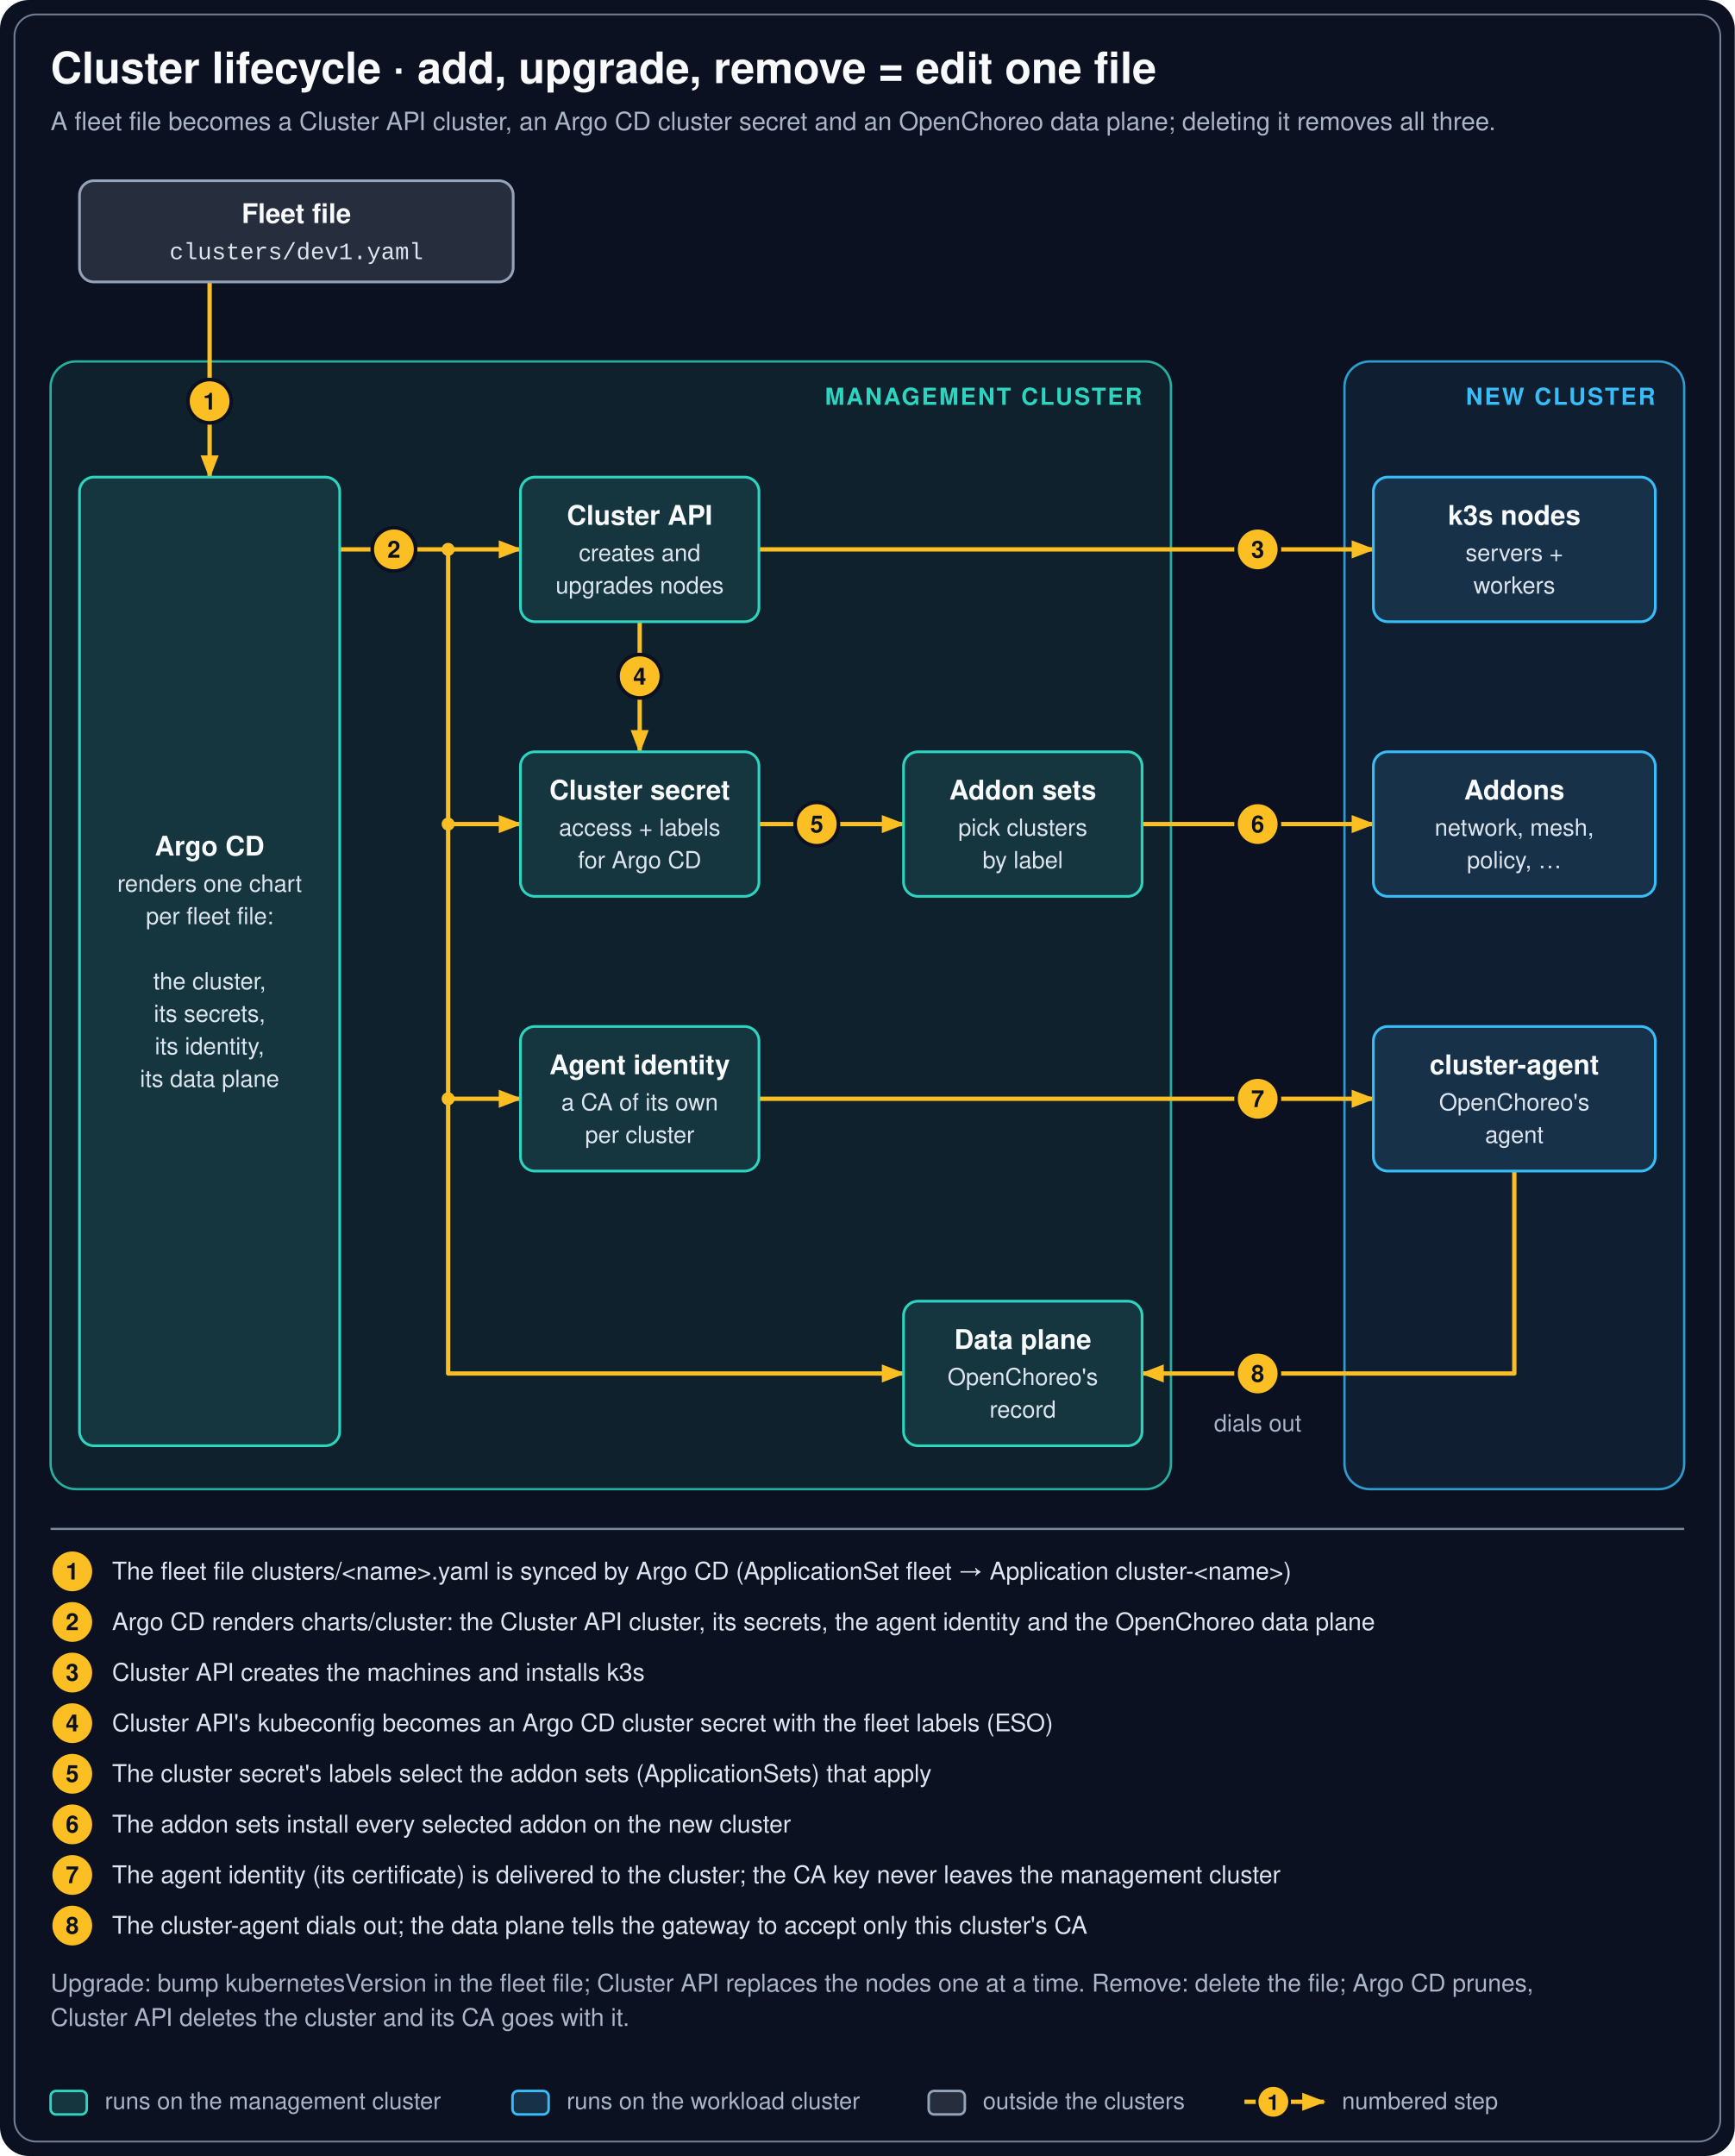
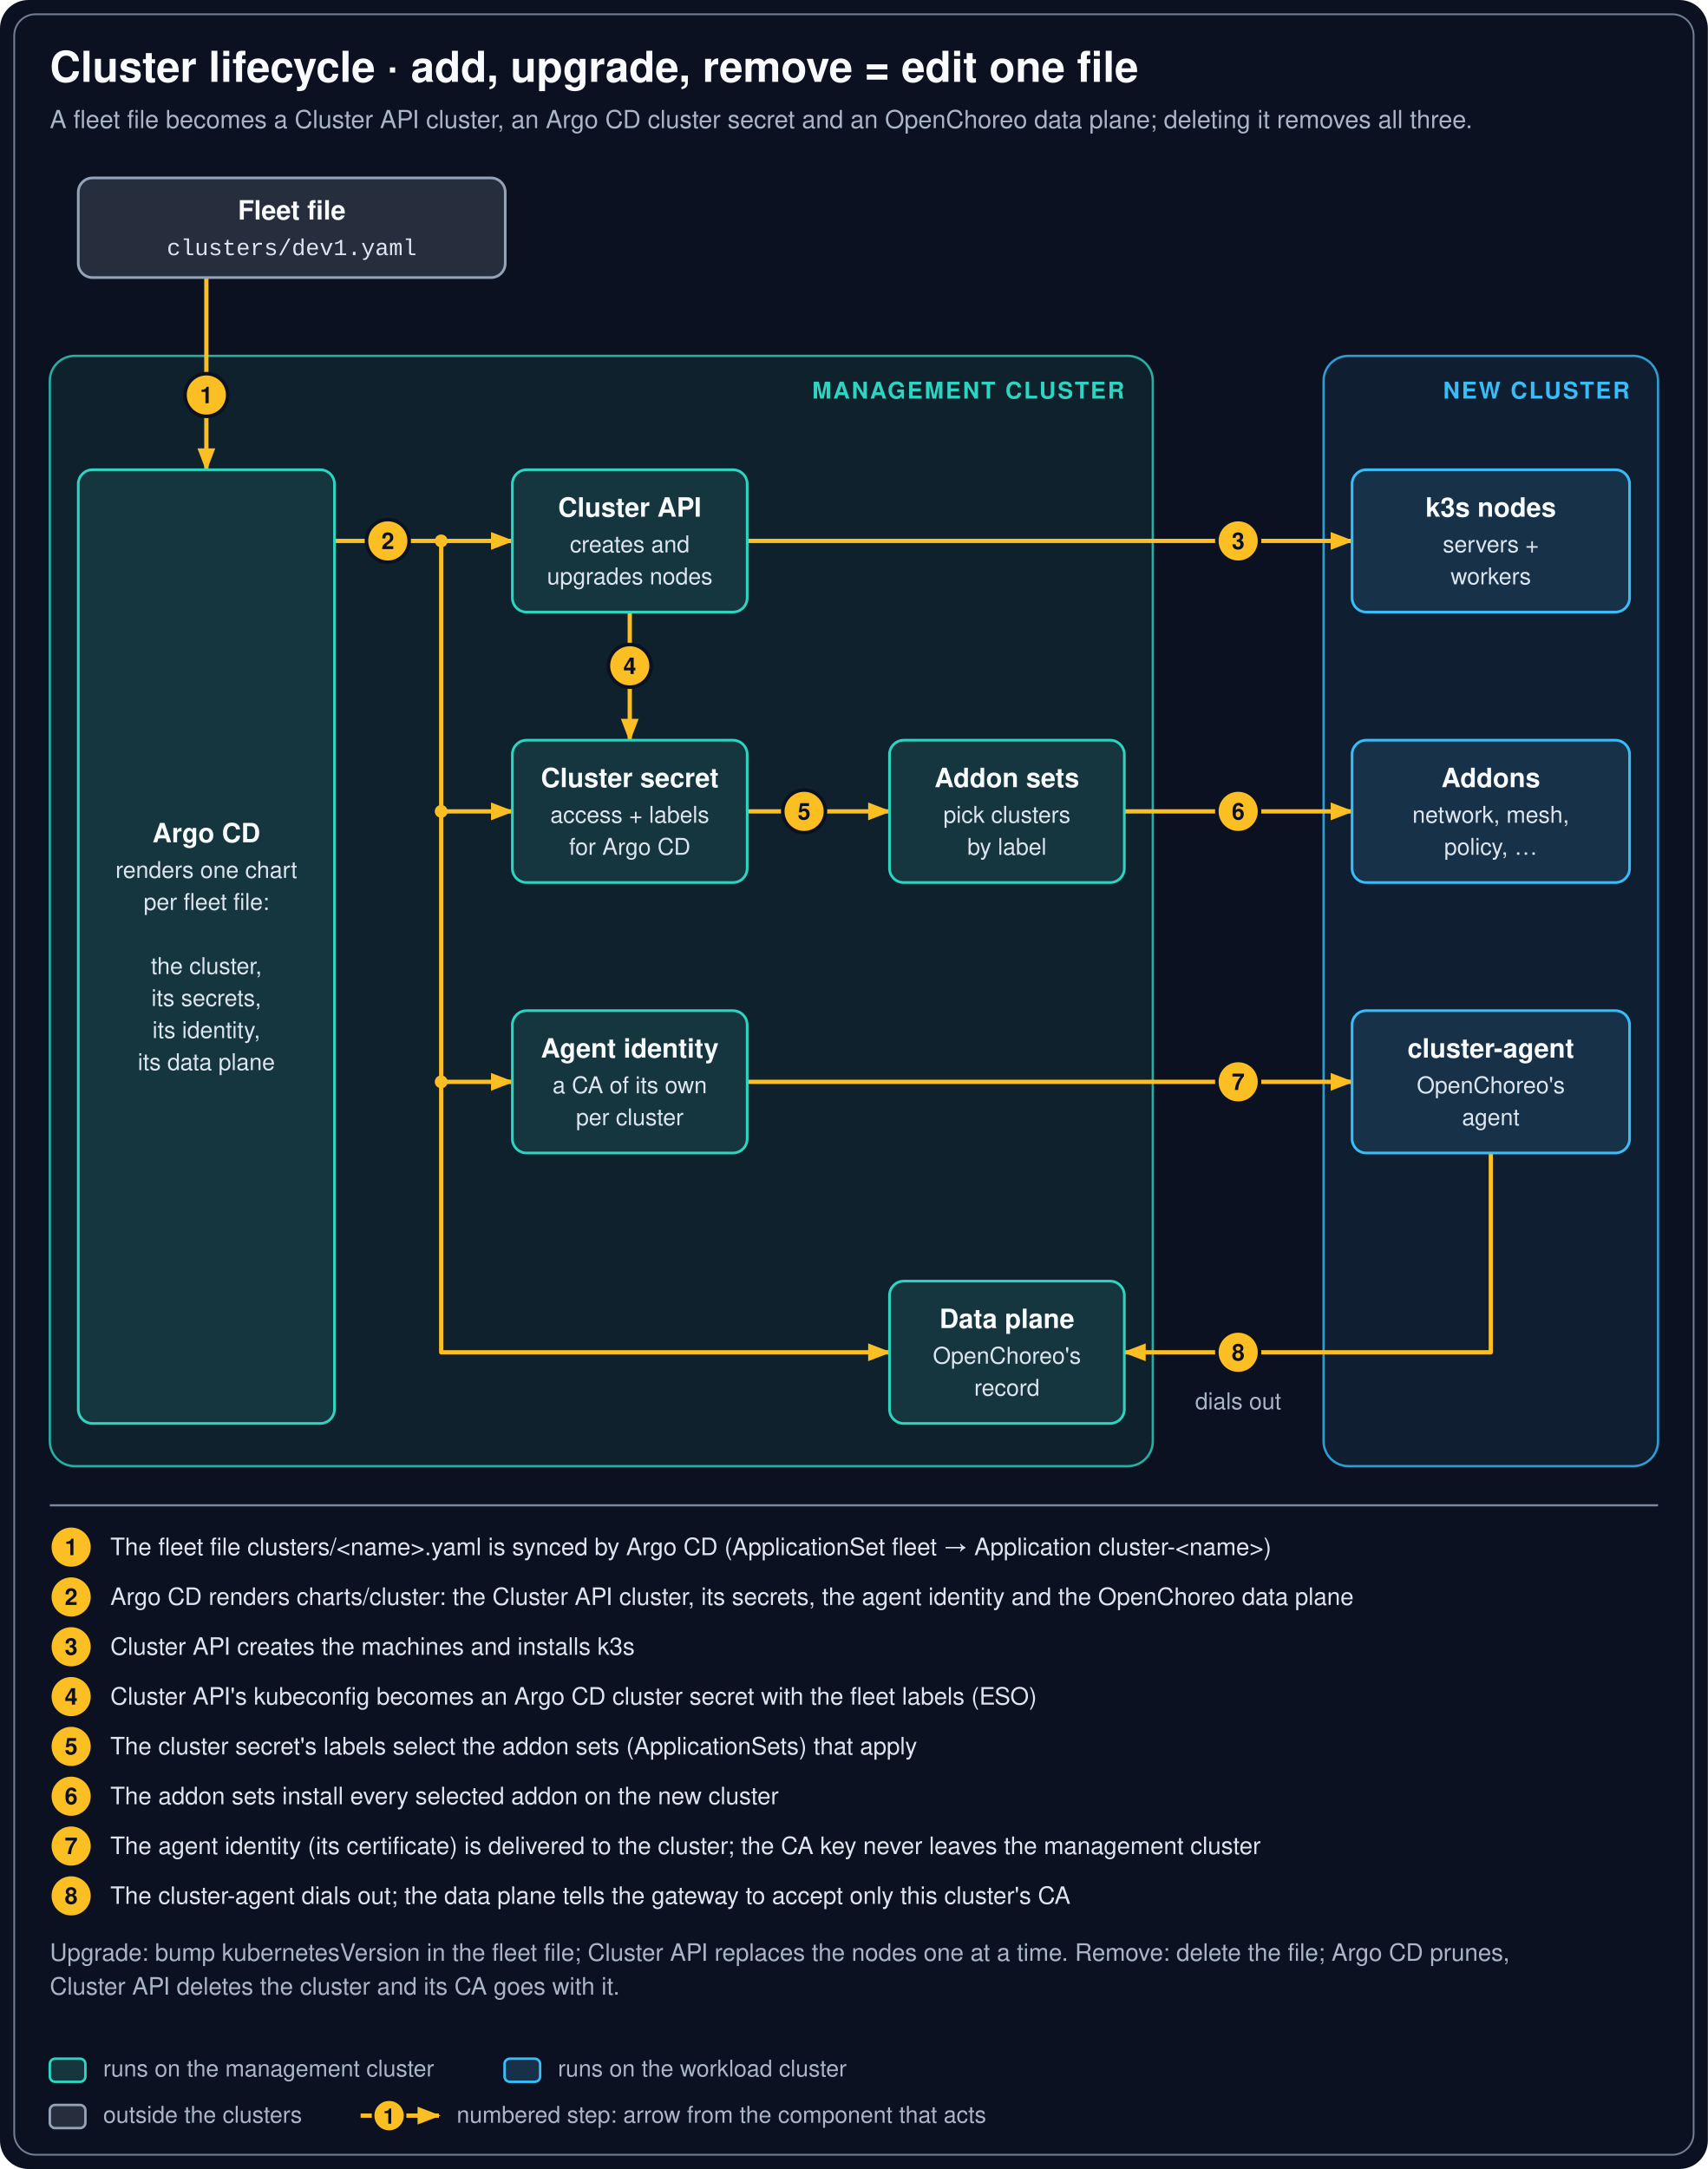
- <svg xmlns="http://www.w3.org/2000/svg" width="960" height="1193" viewBox="0 0 960 1193" role="img" aria-label="Cluster lifecycle · add, upgrade, remove = edit one file">
+ <svg xmlns="http://www.w3.org/2000/svg" width="960" height="1219" viewBox="0 0 960 1219" role="img" aria-label="Cluster lifecycle · add, upgrade, remove = edit one file">
  <style>.s{font-family:'Segoe UI','Helvetica Neue',Helvetica,Arial,'Liberation Sans',sans-serif}.m{font-family:'JetBrains Mono',SFMono-Regular,Menlo,Consolas,'Liberation Mono',monospace}.fx{fill:none;stroke-width:3.4;stroke-linecap:round;stroke-dasharray:4 10;opacity:0;animation:fxdash .9s linear infinite,fxseq 11.30s linear infinite both}@keyframes fxdash{to{stroke-dashoffset:-14}}@keyframes fxseq{0%{opacity:0}3%{opacity:1}23.4%{opacity:1}28.4%{opacity:0}100%{opacity:0}}@media (prefers-reduced-motion:reduce){.fx{animation:none;opacity:0}}</style>
  <defs>
    <marker id="ahfbbf24" markerWidth="13" markerHeight="10" refX="12" refY="5" orient="auto" markerUnits="userSpaceOnUse">
      <path d="M0,0 L13,5 L0,10 z" fill="#fbbf24" />
    </marker>
    <marker id="asfbbf24" markerWidth="13" markerHeight="10" refX="1" refY="5" orient="auto" markerUnits="userSpaceOnUse">
      <path d="M13,0 L0,5 L13,10 z" fill="#fbbf24" />
    </marker>
  </defs>
-   <rect width="960" height="1193" rx="16" fill="#0b1120" />
-   <rect x="8" y="8" width="944" height="1177" rx="12" fill="none" stroke="#8b9ab0" stroke-opacity=".8" />
+   <rect width="960" height="1219" rx="16" fill="#0b1120" />
+   <rect x="8" y="8" width="944" height="1203" rx="12" fill="none" stroke="#8b9ab0" stroke-opacity=".8" />
  <rect x="28" y="200" width="620" height="624" rx="14" fill="#0e212d" stroke="#2dd4bf" stroke-opacity=".8" stroke-width="1.3" />
  <text class="s" x="632.0" y="224.0" font-size="13" fill="#2dd4bf" font-weight="700" text-anchor="end" letter-spacing="1.0">MANAGEMENT CLUSTER</text>
  <rect x="744" y="200" width="188" height="624" rx="14" fill="#0f1f31" stroke="#38bdf8" stroke-opacity=".8" stroke-width="1.3" />
  <text class="s" x="916.0" y="224.0" font-size="13" fill="#38bdf8" font-weight="700" text-anchor="end" letter-spacing="1.0">NEW CLUSTER</text>
  <path d="M 116.0 156.0 L 116.0 264.0" fill="none" stroke="#fbbf24" stroke-width="2.4" stroke-linejoin="round" marker-end="url(#ahfbbf24)" />
  <path d="M 188.0 304.0 L 248.0 304.0" fill="none" stroke="#fbbf24" stroke-width="2.4" stroke-linejoin="round" />
  <path d="M 248.0 304.0 L 288.0 304.0" fill="none" stroke="#fbbf24" stroke-width="2.4" stroke-linejoin="round" marker-end="url(#ahfbbf24)" />
  <path d="M 248.0 304.0 L 248.0 456.0 L 288.0 456.0" fill="none" stroke="#fbbf24" stroke-width="2.4" stroke-linejoin="round" marker-end="url(#ahfbbf24)" />
  <path d="M 248.0 456.0 L 248.0 608.0 L 288.0 608.0" fill="none" stroke="#fbbf24" stroke-width="2.4" stroke-linejoin="round" marker-end="url(#ahfbbf24)" />
  <path d="M 248.0 608.0 L 248.0 760.0 L 500.0 760.0" fill="none" stroke="#fbbf24" stroke-width="2.4" stroke-linejoin="round" marker-end="url(#ahfbbf24)" />
  <path d="M 420.0 304.0 L 760.0 304.0" fill="none" stroke="#fbbf24" stroke-width="2.4" stroke-linejoin="round" marker-end="url(#ahfbbf24)" />
  <path d="M 354.0 344.0 L 354.0 416.0" fill="none" stroke="#fbbf24" stroke-width="2.4" stroke-linejoin="round" marker-end="url(#ahfbbf24)" />
  <path d="M 420.0 456.0 L 500.0 456.0" fill="none" stroke="#fbbf24" stroke-width="2.4" stroke-linejoin="round" marker-end="url(#ahfbbf24)" />
  <path d="M 632.0 456.0 L 760.0 456.0" fill="none" stroke="#fbbf24" stroke-width="2.4" stroke-linejoin="round" marker-end="url(#ahfbbf24)" />
  <path d="M 420.0 608.0 L 760.0 608.0" fill="none" stroke="#fbbf24" stroke-width="2.4" stroke-linejoin="round" marker-end="url(#ahfbbf24)" />
  <path d="M 838.0 648.0 L 838.0 760.0 L 632.0 760.0" fill="none" stroke="#fbbf24" stroke-width="2.4" stroke-linejoin="round" marker-end="url(#ahfbbf24)" />
  <path class="fx" d="M 116.0 156.0 L 116.0 264.0" stroke="#fde5a7" style="animation-delay:0s,0.00s" />
  <path class="fx" d="M 188.0 304.0 L 248.0 304.0" stroke="#fde5a7" style="animation-delay:0s,1.10s" />
  <path class="fx" d="M 248.0 304.0 L 288.0 304.0" stroke="#fde5a7" style="animation-delay:0s,1.10s" />
  <path class="fx" d="M 248.0 304.0 L 248.0 456.0 L 288.0 456.0" stroke="#fde5a7" style="animation-delay:0s,1.10s" />
  <path class="fx" d="M 248.0 456.0 L 248.0 608.0 L 288.0 608.0" stroke="#fde5a7" style="animation-delay:0s,1.10s" />
  <path class="fx" d="M 248.0 608.0 L 248.0 760.0 L 500.0 760.0" stroke="#fde5a7" style="animation-delay:0s,1.10s" />
  <path class="fx" d="M 420.0 304.0 L 760.0 304.0" stroke="#fde5a7" style="animation-delay:0s,2.20s" />
  <path class="fx" d="M 354.0 344.0 L 354.0 416.0" stroke="#fde5a7" style="animation-delay:0s,3.30s" />
  <path class="fx" d="M 420.0 456.0 L 500.0 456.0" stroke="#fde5a7" style="animation-delay:0s,4.40s" />
  <path class="fx" d="M 632.0 456.0 L 760.0 456.0" stroke="#fde5a7" style="animation-delay:0s,5.50s" />
  <path class="fx" d="M 420.0 608.0 L 760.0 608.0" stroke="#fde5a7" style="animation-delay:0s,6.60s" />
  <path class="fx" d="M 838.0 648.0 L 838.0 760.0 L 632.0 760.0" stroke="#fde5a7" style="animation-delay:0s,7.70s" />
  <rect x="44" y="100" width="240" height="56" rx="8" fill="#262e3e" stroke="#94a3b8" stroke-width="1.5" />
  <text class="s" x="164.0" y="123.4" font-size="15" fill="#f8fafc" font-weight="600" text-anchor="middle">Fleet file</text>
  <text class="m" x="164.0" y="143.4" font-size="13" fill="#dde5ef" text-anchor="middle">clusters/dev1.yaml</text>
  <rect x="44" y="264" width="144" height="536" rx="8" fill="#15363f" stroke="#2dd4bf" stroke-width="1.5" />
  <text class="s" x="116.0" y="473.4" font-size="15" fill="#f8fafc" font-weight="600" text-anchor="middle">Argo CD</text>
  <text class="s" x="116.0" y="493.4" font-size="13" fill="#dde5ef" text-anchor="middle">renders one chart</text>
  <text class="s" x="116.0" y="511.4" font-size="13" fill="#dde5ef" text-anchor="middle">per fleet file:</text>
  <text class="s" x="116.0" y="529.4" font-size="13" fill="#dde5ef" text-anchor="middle" />
  <text class="s" x="116.0" y="547.4" font-size="13" fill="#dde5ef" text-anchor="middle">the cluster,</text>
  <text class="s" x="116.0" y="565.4" font-size="13" fill="#dde5ef" text-anchor="middle">its secrets,</text>
  <text class="s" x="116.0" y="583.4" font-size="13" fill="#dde5ef" text-anchor="middle">its identity,</text>
  <text class="s" x="116.0" y="601.4" font-size="13" fill="#dde5ef" text-anchor="middle">its data plane</text>
  <rect x="288" y="264" width="132" height="80" rx="8" fill="#15363f" stroke="#2dd4bf" stroke-width="1.5" />
  <text class="s" x="354.0" y="290.4" font-size="15" fill="#f8fafc" font-weight="600" text-anchor="middle">Cluster API</text>
  <text class="s" x="354.0" y="310.4" font-size="13" fill="#dde5ef" text-anchor="middle">creates and</text>
  <text class="s" x="354.0" y="328.4" font-size="13" fill="#dde5ef" text-anchor="middle">upgrades nodes</text>
  <rect x="760" y="264" width="156" height="80" rx="8" fill="#173248" stroke="#38bdf8" stroke-width="1.5" />
  <text class="s" x="838.0" y="290.4" font-size="15" fill="#f8fafc" font-weight="600" text-anchor="middle">k3s nodes</text>
  <text class="s" x="838.0" y="310.4" font-size="13" fill="#dde5ef" text-anchor="middle">servers +</text>
  <text class="s" x="838.0" y="328.4" font-size="13" fill="#dde5ef" text-anchor="middle">workers</text>
  <rect x="288" y="416" width="132" height="80" rx="8" fill="#15363f" stroke="#2dd4bf" stroke-width="1.5" />
  <text class="s" x="354.0" y="442.4" font-size="15" fill="#f8fafc" font-weight="600" text-anchor="middle">Cluster secret</text>
  <text class="s" x="354.0" y="462.4" font-size="13" fill="#dde5ef" text-anchor="middle">access + labels</text>
  <text class="s" x="354.0" y="480.4" font-size="13" fill="#dde5ef" text-anchor="middle">for Argo CD</text>
  <rect x="500" y="416" width="132" height="80" rx="8" fill="#15363f" stroke="#2dd4bf" stroke-width="1.5" />
  <text class="s" x="566.0" y="442.4" font-size="15" fill="#f8fafc" font-weight="600" text-anchor="middle">Addon sets</text>
  <text class="s" x="566.0" y="462.4" font-size="13" fill="#dde5ef" text-anchor="middle">pick clusters</text>
  <text class="s" x="566.0" y="480.4" font-size="13" fill="#dde5ef" text-anchor="middle">by label</text>
  <rect x="760" y="416" width="156" height="80" rx="8" fill="#173248" stroke="#38bdf8" stroke-width="1.5" />
  <text class="s" x="838.0" y="442.4" font-size="15" fill="#f8fafc" font-weight="600" text-anchor="middle">Addons</text>
  <text class="s" x="838.0" y="462.4" font-size="13" fill="#dde5ef" text-anchor="middle">network, mesh,</text>
  <text class="s" x="838.0" y="480.4" font-size="13" fill="#dde5ef" text-anchor="middle">policy, …</text>
  <rect x="288" y="568" width="132" height="80" rx="8" fill="#15363f" stroke="#2dd4bf" stroke-width="1.5" />
  <text class="s" x="354.0" y="594.4" font-size="15" fill="#f8fafc" font-weight="600" text-anchor="middle">Agent identity</text>
  <text class="s" x="354.0" y="614.4" font-size="13" fill="#dde5ef" text-anchor="middle">a CA of its own</text>
  <text class="s" x="354.0" y="632.4" font-size="13" fill="#dde5ef" text-anchor="middle">per cluster</text>
  <rect x="760" y="568" width="156" height="80" rx="8" fill="#173248" stroke="#38bdf8" stroke-width="1.5" />
  <text class="s" x="838.0" y="594.4" font-size="15" fill="#f8fafc" font-weight="600" text-anchor="middle">cluster-agent</text>
  <text class="s" x="838.0" y="614.4" font-size="13" fill="#dde5ef" text-anchor="middle">OpenChoreo's</text>
  <text class="s" x="838.0" y="632.4" font-size="13" fill="#dde5ef" text-anchor="middle">agent</text>
  <rect x="500" y="720" width="132" height="80" rx="8" fill="#15363f" stroke="#2dd4bf" stroke-width="1.5" />
  <text class="s" x="566.0" y="746.4" font-size="15" fill="#f8fafc" font-weight="600" text-anchor="middle">Data plane</text>
  <text class="s" x="566.0" y="766.4" font-size="13" fill="#dde5ef" text-anchor="middle">OpenChoreo's</text>
  <text class="s" x="566.0" y="784.4" font-size="13" fill="#dde5ef" text-anchor="middle">record</text>
  <text class="s" x="28.0" y="46.0" font-size="24" fill="#f8fafc" font-weight="700">Cluster lifecycle · add, upgrade, remove = edit one file</text>
  <text class="s" x="28.0" y="72.0" font-size="14" fill="#aab6c8">A fleet file becomes a Cluster API cluster, an Argo CD cluster secret and an OpenChoreo data plane; deleting it removes all three.</text>
  <circle cx="116.0" cy="222.0" r="12" fill="#fbbf24" stroke="#0b1120" stroke-width="2" />
  <text class="s" x="116.0" y="226.6" font-size="13" font-weight="700" fill="#0b1120" text-anchor="middle">1</text>
  <circle cx="218.0" cy="304.0" r="12" fill="#fbbf24" stroke="#0b1120" stroke-width="2" />
  <text class="s" x="218.0" y="308.6" font-size="13" font-weight="700" fill="#0b1120" text-anchor="middle">2</text>
  <circle cx="248.0" cy="304.0" r="3.6" fill="#fbbf24" />
  <circle cx="248.0" cy="456.0" r="3.6" fill="#fbbf24" />
  <circle cx="248.0" cy="608.0" r="3.6" fill="#fbbf24" />
  <circle cx="696.0" cy="304.0" r="12" fill="#fbbf24" stroke="#0b1120" stroke-width="2" />
  <text class="s" x="696.0" y="308.6" font-size="13" font-weight="700" fill="#0b1120" text-anchor="middle">3</text>
  <circle cx="354.0" cy="374.2" r="12" fill="#fbbf24" stroke="#0b1120" stroke-width="2" />
  <text class="s" x="354.0" y="378.8" font-size="13" font-weight="700" fill="#0b1120" text-anchor="middle">4</text>
  <circle cx="452.0" cy="456.0" r="12" fill="#fbbf24" stroke="#0b1120" stroke-width="2" />
  <text class="s" x="452.0" y="460.6" font-size="13" font-weight="700" fill="#0b1120" text-anchor="middle">5</text>
  <circle cx="696.0" cy="456.0" r="12" fill="#fbbf24" stroke="#0b1120" stroke-width="2" />
  <text class="s" x="696.0" y="460.6" font-size="13" font-weight="700" fill="#0b1120" text-anchor="middle">6</text>
  <circle cx="696.0" cy="608.0" r="12" fill="#fbbf24" stroke="#0b1120" stroke-width="2" />
  <text class="s" x="696.0" y="612.6" font-size="13" font-weight="700" fill="#0b1120" text-anchor="middle">7</text>
  <rect x="666.3" y="778.0" width="59.3" height="20.0" rx="3" fill="#0b1120" />
  <text class="s" x="696.0" y="792.0" font-size="13" fill="#aab6c8" text-anchor="middle">dials out</text>
  <circle cx="696.0" cy="760.0" r="12" fill="#fbbf24" stroke="#0b1120" stroke-width="2" />
  <text class="s" x="696.0" y="764.6" font-size="13" font-weight="700" fill="#0b1120" text-anchor="middle">8</text>
  <line x1="28" y1="846" x2="932" y2="846" stroke="#7c8aa0" stroke-width="1.2" />
  <circle cx="40" cy="869.5" r="11" fill="#fbbf24" />
  <text class="s" x="40" y="874" font-size="13" font-weight="700" fill="#0b1120" text-anchor="middle">1</text>
  <text class="s" x="62.0" y="874.0" font-size="13.5" fill="#dde5ef">The fleet file clusters/&lt;name&gt;.yaml is synced by Argo CD (ApplicationSet fleet → Application cluster-&lt;name&gt;)</text>
  <circle cx="40" cy="897.5" r="11" fill="#fbbf24" />
  <text class="s" x="40" y="902" font-size="13" font-weight="700" fill="#0b1120" text-anchor="middle">2</text>
  <text class="s" x="62.0" y="902.0" font-size="13.5" fill="#dde5ef">Argo CD renders charts/cluster: the Cluster API cluster, its secrets, the agent identity and the OpenChoreo data plane</text>
  <circle cx="40" cy="925.5" r="11" fill="#fbbf24" />
  <text class="s" x="40" y="930" font-size="13" font-weight="700" fill="#0b1120" text-anchor="middle">3</text>
  <text class="s" x="62.0" y="930.0" font-size="13.5" fill="#dde5ef">Cluster API creates the machines and installs k3s</text>
  <circle cx="40" cy="953.5" r="11" fill="#fbbf24" />
  <text class="s" x="40" y="958" font-size="13" font-weight="700" fill="#0b1120" text-anchor="middle">4</text>
  <text class="s" x="62.0" y="958.0" font-size="13.5" fill="#dde5ef">Cluster API's kubeconfig becomes an Argo CD cluster secret with the fleet labels (ESO)</text>
  <circle cx="40" cy="981.5" r="11" fill="#fbbf24" />
  <text class="s" x="40" y="986" font-size="13" font-weight="700" fill="#0b1120" text-anchor="middle">5</text>
  <text class="s" x="62.0" y="986.0" font-size="13.5" fill="#dde5ef">The cluster secret's labels select the addon sets (ApplicationSets) that apply</text>
  <circle cx="40" cy="1009.5" r="11" fill="#fbbf24" />
  <text class="s" x="40" y="1014" font-size="13" font-weight="700" fill="#0b1120" text-anchor="middle">6</text>
  <text class="s" x="62.0" y="1014.0" font-size="13.5" fill="#dde5ef">The addon sets install every selected addon on the new cluster</text>
  <circle cx="40" cy="1037.5" r="11" fill="#fbbf24" />
  <text class="s" x="40" y="1042" font-size="13" font-weight="700" fill="#0b1120" text-anchor="middle">7</text>
  <text class="s" x="62.0" y="1042.0" font-size="13.5" fill="#dde5ef">The agent identity (its certificate) is delivered to the cluster; the CA key never leaves the management cluster</text>
  <circle cx="40" cy="1065.5" r="11" fill="#fbbf24" />
  <text class="s" x="40" y="1070" font-size="13" font-weight="700" fill="#0b1120" text-anchor="middle">8</text>
  <text class="s" x="62.0" y="1070.0" font-size="13.5" fill="#dde5ef">The cluster-agent dials out; the data plane tells the gateway to accept only this cluster's CA</text>
  <text class="s" x="28.0" y="1102.0" font-size="13.5" fill="#aab6c8">Upgrade: bump kubernetesVersion in the fleet file; Cluster API replaces the nodes one at a time. Remove: delete the file; Argo CD prunes,</text>
  <text class="s" x="28.0" y="1121.0" font-size="13.5" fill="#aab6c8">Cluster API deletes the cluster and its CA goes with it.</text>
  <rect x="28" y="1157" width="20" height="13" rx="3" fill="#15363f" stroke="#2dd4bf" stroke-width="1.4" />
  <text class="s" x="58.0" y="1167.0" font-size="13" fill="#aab6c8">runs on the management cluster</text>
  <rect x="283.605" y="1157" width="20" height="13" rx="3" fill="#173248" stroke="#38bdf8" stroke-width="1.4" />
  <text class="s" x="313.6" y="1167.0" font-size="13" fill="#aab6c8">runs on the workload cluster</text>
-   <rect x="513.924" y="1157" width="20" height="13" rx="3" fill="#262e3e" stroke="#94a3b8" stroke-width="1.4" />
-   <text class="s" x="543.9" y="1167.0" font-size="13" fill="#aab6c8">outside the clusters</text>
-   <path d="M 688.639 1163 L 732.639 1163" stroke="#fbbf24" stroke-width="2.4" marker-end="url(#ahfbbf24)" />
-   <circle cx="704.639" cy="1163" r="9" fill="#fbbf24" stroke="#0b1120" stroke-width="1.5" />
-   <text class="s" x="704.639" y="1167.5" font-size="12" font-weight="700" fill="#0b1120" text-anchor="middle">1</text>
-   <text class="s" x="742.6" y="1167.0" font-size="13" fill="#aab6c8">numbered step</text>
+   <rect x="28" y="1183" width="20" height="13" rx="3" fill="#262e3e" stroke="#94a3b8" stroke-width="1.4" />
+   <text class="s" x="58.0" y="1193.0" font-size="13" fill="#aab6c8">outside the clusters</text>
+   <path d="M 202.715 1189 L 246.715 1189" stroke="#fbbf24" stroke-width="2.4" marker-end="url(#ahfbbf24)" />
+   <circle cx="218.715" cy="1189" r="9" fill="#fbbf24" stroke="#0b1120" stroke-width="1.5" />
+   <text class="s" x="218.715" y="1193.5" font-size="12" font-weight="700" fill="#0b1120" text-anchor="middle">1</text>
+   <text class="s" x="256.7" y="1193.0" font-size="13" fill="#aab6c8">numbered step: arrow from the component that acts</text>
</svg>
